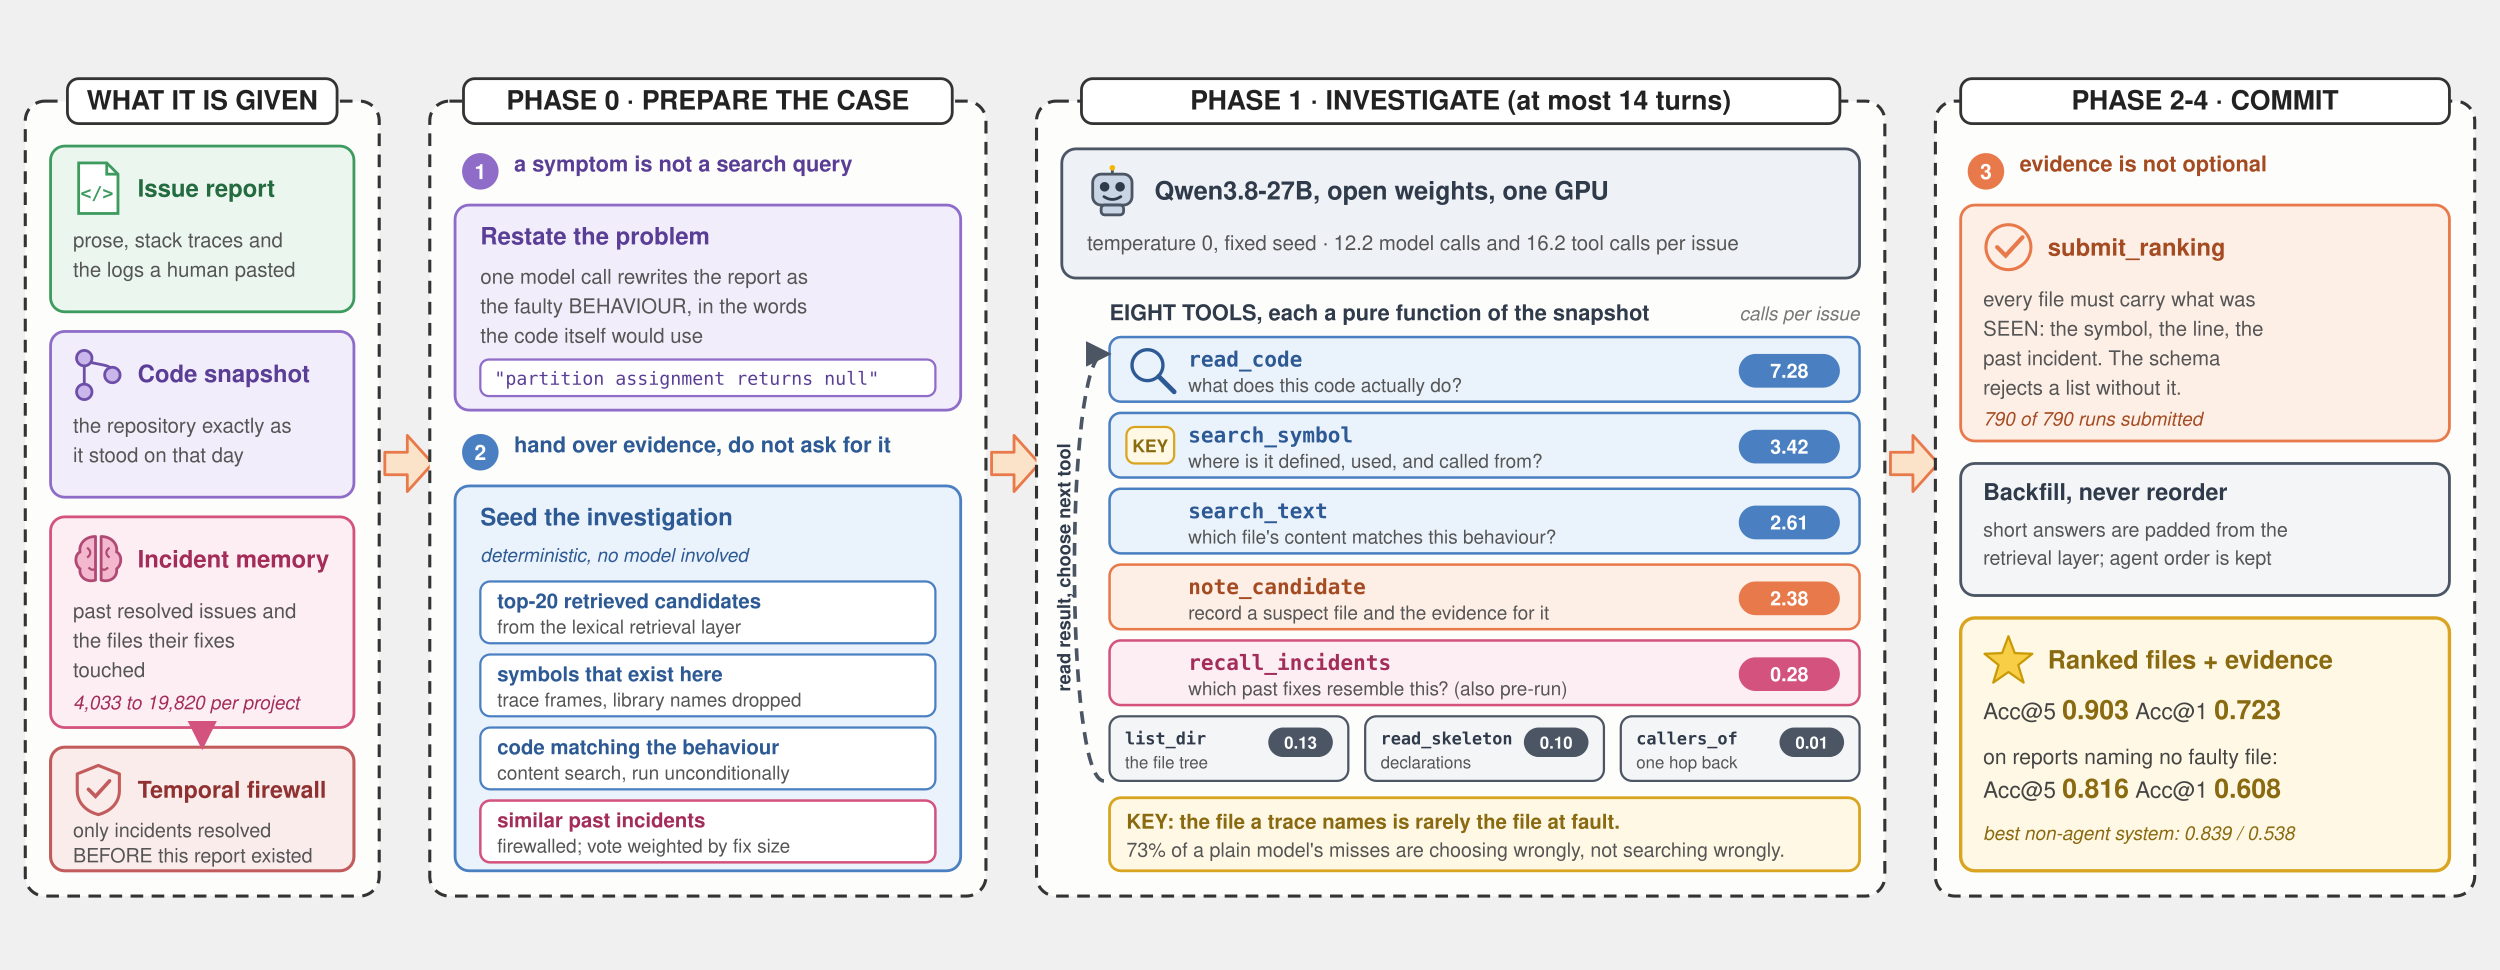
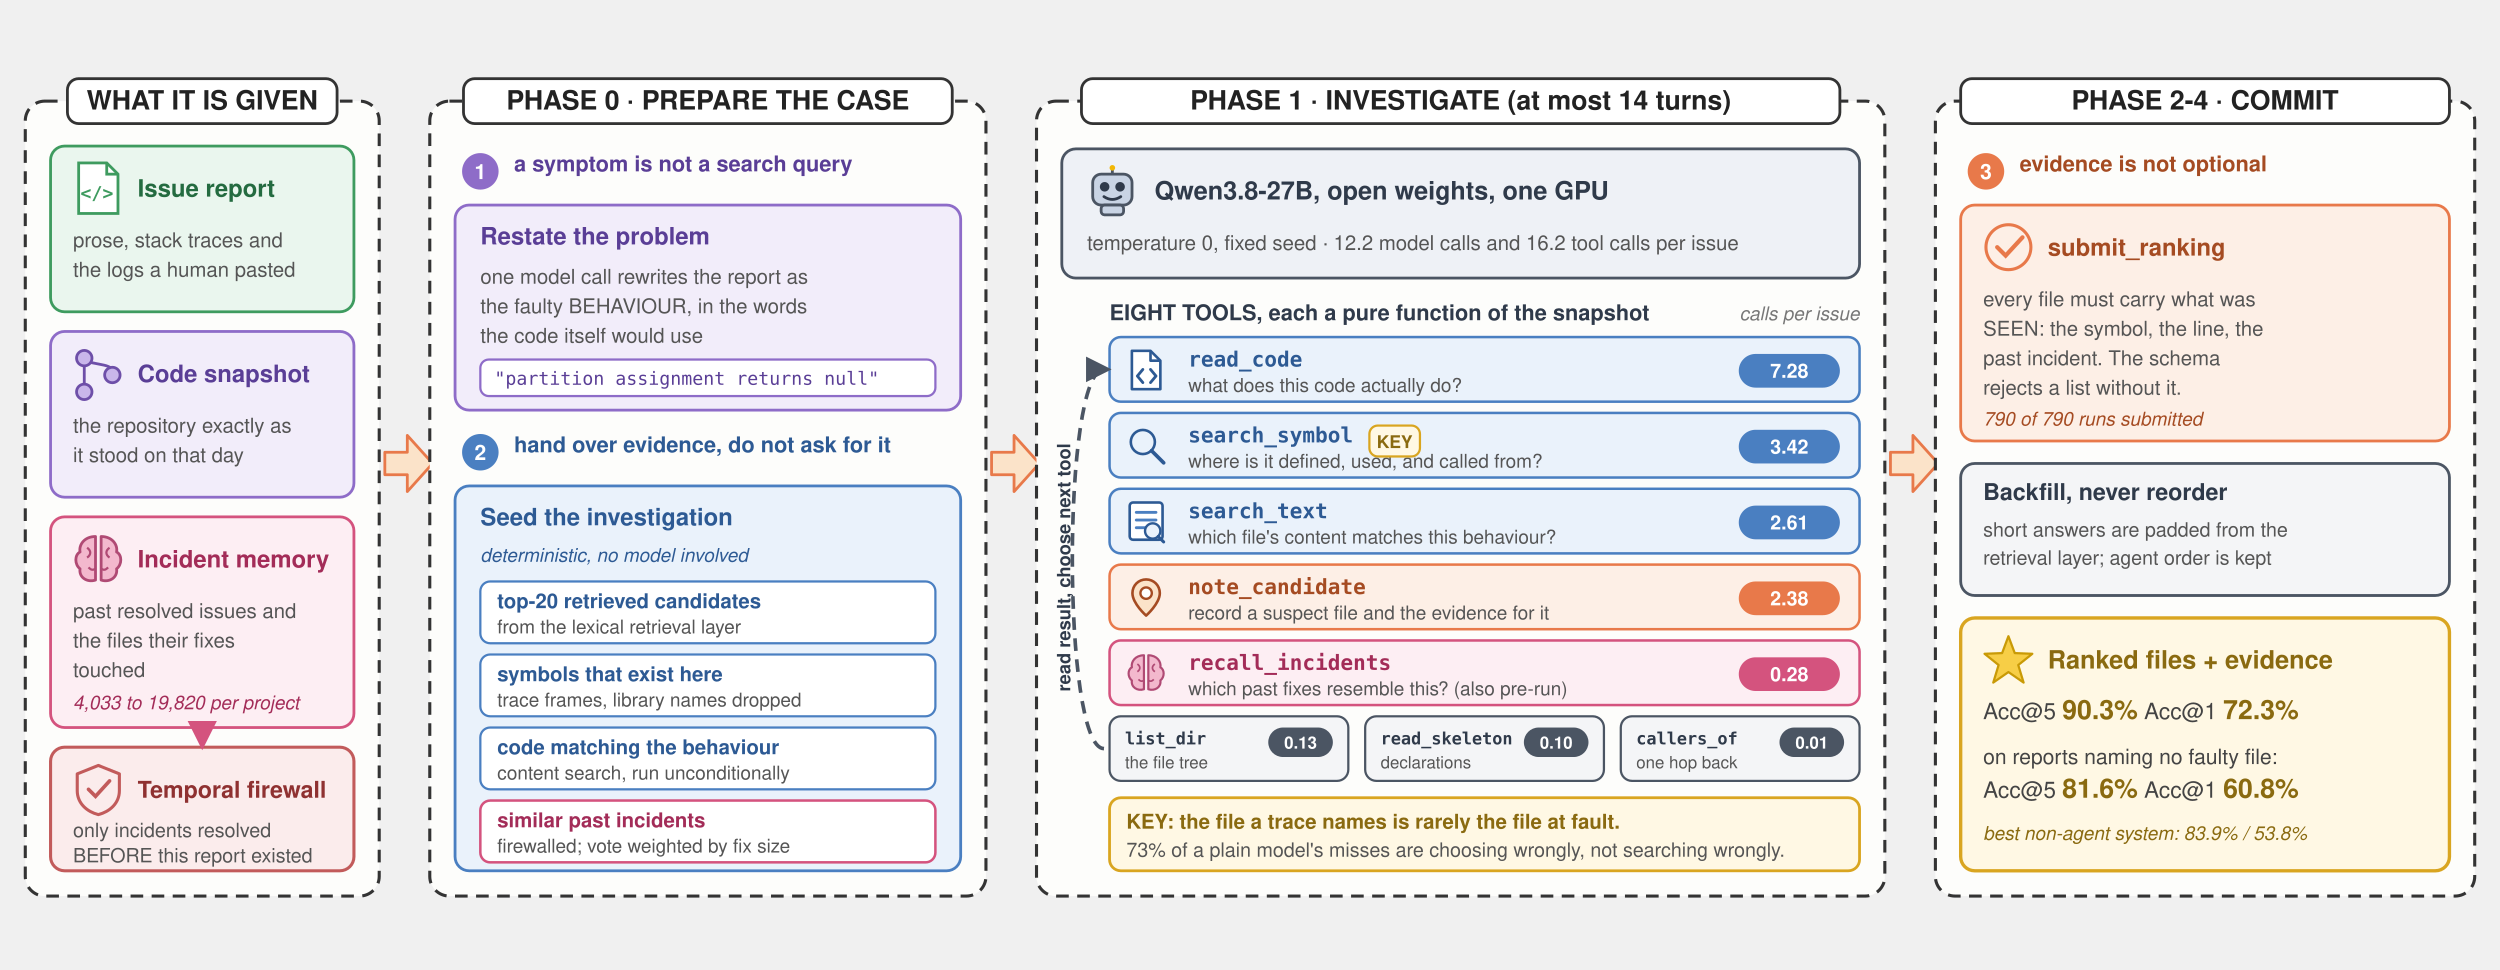
<svg xmlns="http://www.w3.org/2000/svg" viewBox="0 0 1780 690" font-family="Helvetica, Arial, sans-serif">
  <defs>
    <g id="i-doc">
      <path d="M4,0 h20 l8,8 v28 h-28 z" fill="#FFFFFF" stroke="#3E9B5F" stroke-width="2" />
      <path d="M24,0 v8 h8" fill="none" stroke="#3E9B5F" stroke-width="2" />
      <text x="17" y="26" font-size="13" font-weight="bold" fill="#3E9B5F" text-anchor="middle" font-family="monospace">&lt;/&gt;</text>
    </g>
    <g id="i-git">
      <circle cx="8" cy="7" r="5.5" fill="#C9B6EA" stroke="#6E4FA8" stroke-width="2" />
      <circle cx="8" cy="31" r="5.5" fill="#C9B6EA" stroke="#6E4FA8" stroke-width="2" />
      <circle cx="28" cy="19" r="5.5" fill="#C9B6EA" stroke="#6E4FA8" stroke-width="2" />
      <path d="M8,12.5 v13 M12,10 C22,12 24,12 27,14" fill="none" stroke="#6E4FA8" stroke-width="2" />
    </g>
    <g id="i-brain">
      <path d="M16,2 C8,2 4,8 5,13 C1,15 1,22 5,25 C4,31 10,35 16,33 L16,2 Z" fill="#F3B8CD" stroke="#B04A74" stroke-width="2" stroke-linejoin="round" />
      <path d="M20,2 C28,2 32,8 31,13 C35,15 35,22 31,25 C32,31 26,35 20,33 L20,2 Z" fill="#F3B8CD" stroke="#B04A74" stroke-width="2" stroke-linejoin="round" />
      <path d="M10,10 c3,2 3,5 0,7 M26,10 c-3,2 -3,5 0,7 M11,24 c2,2 3,2 5,1 M25,24 c-2,2 -3,2 -5,1" fill="none" stroke="#B04A74" stroke-width="1.6" />
    </g>
    <g id="i-robot">
      <line x1="18" y1="6" x2="18" y2="1" stroke="#4B5563" stroke-width="2" />
      <circle cx="18" cy="1.5" r="2" fill="#F2B705" />
      <rect x="4" y="6" width="28" height="22" rx="6" fill="#C9D4E4" stroke="#4B5563" stroke-width="2" />
      <circle cx="12.5" cy="15" r="3.4" fill="#2F3A4A" />
      <circle cx="23.5" cy="15" r="3.4" fill="#2F3A4A" />
      <path d="M12,22 q6,4 12,0" fill="none" stroke="#2F3A4A" stroke-width="2" stroke-linecap="round" />
      <rect x="10" y="28" width="16" height="7" rx="2.5" fill="#C9D4E4" stroke="#4B5563" stroke-width="2" />
    </g>
    <g id="i-star">
      <polygon points="18,1 22.5,13 35,13.5 25,21.5 28.8,34 18,26.5 7.2,34 11,21.5 1,13.5 13.5,13" fill="#F7CE46" stroke="#C99A06" stroke-width="1.6" stroke-linejoin="round" />
    </g>
    <g id="i-shield">
      <path d="M18,1 L33,7 v12 c0,9 -7,15 -15,17 C10,34 3,28 3,19 V7 Z" fill="#FBECEC" stroke="#C25B5B" stroke-width="2.2" stroke-linejoin="round" />
      <path d="M11,18 l5,5 l10,-11" fill="none" stroke="#C25B5B" stroke-width="2.6" stroke-linecap="round" />
    </g>
    <g id="i-magnify">
      <circle cx="15" cy="15" r="11" fill="#EAF2FB" stroke="#2D5A94" stroke-width="2.4" />
      <line x1="23" y1="23" x2="34" y2="34" stroke="#2D5A94" stroke-width="3.4" stroke-linecap="round" />
    </g>
    <g id="i-check">
      <circle cx="18" cy="18" r="16" fill="#FDEFE6" stroke="#E8794A" stroke-width="2.2" />
      <path d="M10,18 l6,6 l12,-13" fill="none" stroke="#E8794A" stroke-width="3" stroke-linecap="round" />
+     </g>
+     <g id="i-codefile">
+       <path d="M5,1 h17 l9,9 v26 h-26 z" fill="#FFFFFF" stroke="#2D5A94" stroke-width="2.4" stroke-linejoin="round" />
+       <path d="M22,1 v9 h9" fill="none" stroke="#2D5A94" stroke-width="2.4" stroke-linejoin="round" />
+       <polyline points="15,18 10,24 15,30" fill="none" stroke="#2D5A94" stroke-width="2.6" stroke-linecap="round" stroke-linejoin="round" />
+       <polyline points="22,18 27,24 22,30" fill="none" stroke="#2D5A94" stroke-width="2.6" stroke-linecap="round" stroke-linejoin="round" />
+     </g>
+     <g id="i-textlines">
+       <rect x="3" y="1" width="30" height="34" rx="3" fill="#FFFFFF" stroke="#2D5A94" stroke-width="2.4" />
+       <g stroke="#4A7FC1" stroke-width="2.6" stroke-linecap="round">
+         <line x1="9" y1="10" x2="27" y2="10" />
+         <line x1="9" y1="17" x2="27" y2="17" />
+         <line x1="9" y1="24" x2="21" y2="24" />
+       </g>
+       <circle cx="24" cy="27" r="7" fill="#EAF2FB" stroke="#2D5A94" stroke-width="2.2" />
+       <line x1="29" y1="32" x2="34" y2="37" stroke="#2D5A94" stroke-width="2.8" stroke-linecap="round" />
+     </g>
+     <g id="i-pin">
+       <path d="M18,2 C11,2 5.5,7.5 5.5,14.5 C5.5,24 18,35 18,35 C18,35 30.5,24 30.5,14.5 C30.5,7.5 25,2 18,2 Z" fill="#FBE3C9" stroke="#A54B22" stroke-width="2.4" stroke-linejoin="round" />
+       <circle cx="18" cy="14.5" r="5.2" fill="#FFFFFF" stroke="#A54B22" stroke-width="2.2" />
    </g>
    <marker id="m-orange" viewBox="0 0 10 10" refX="7" refY="5" markerWidth="7" markerHeight="7" orient="auto-start-reverse">
      <path d="M0,0 L10,5 L0,10 z" fill="#E8794A" />
    </marker>
    <marker id="m-pink" viewBox="0 0 10 10" refX="8" refY="5" markerWidth="8" markerHeight="8" orient="auto-start-reverse">
      <path d="M0,0 L10,5 L0,10 z" fill="#D4537E" />
    </marker>
    <marker id="m-gray" viewBox="0 0 10 10" refX="7" refY="5" markerWidth="7" markerHeight="7" orient="auto-start-reverse">
      <path d="M0,0 L10,5 L0,10 z" fill="#4B5563" />
    </marker>
  </defs>
  <rect x="18" y="72" width="252" height="566" rx="14" fill="#FDFDFB" stroke="#333" stroke-width="2.2" stroke-dasharray="9 6" />
  <rect x="48" y="56" width="192" height="32" rx="8" fill="#FFF" stroke="#333" stroke-width="2" />
  <text x="144" y="78" font-size="19" font-weight="bold" text-anchor="middle" fill="#222">WHAT IT IS GIVEN</text>
  <rect x="36" y="104" width="216" height="118" rx="10" fill="#EAF6EE" stroke="#3E9B5F" stroke-width="2" />
  <use href="#i-doc" x="52" y="116" />
  <text x="98" y="140" font-size="17" font-weight="bold" fill="#246B40">Issue report</text>
  <text x="52" y="176" font-size="14.5" fill="#555">prose, stack traces and</text>
  <text x="52" y="197" font-size="14.5" fill="#555">the logs a human pasted</text>
  <rect x="36" y="236" width="216" height="118" rx="10" fill="#F2EDFA" stroke="#8E6CC8" stroke-width="2" />
  <use href="#i-git" x="52" y="248" />
  <text x="98" y="272" font-size="17" font-weight="bold" fill="#5A3E96">Code snapshot</text>
  <text x="52" y="308" font-size="14.5" fill="#555">the repository exactly as</text>
  <text x="52" y="329" font-size="14.5" fill="#555">it stood on that day</text>
  <rect x="36" y="368" width="216" height="150" rx="10" fill="#FDEEF3" stroke="#D4537E" stroke-width="2" />
  <use href="#i-brain" x="52" y="380" />
  <text x="98" y="404" font-size="17" font-weight="bold" fill="#A32C58">Incident memory</text>
  <text x="52" y="440" font-size="14.5" fill="#555">past resolved issues and</text>
  <text x="52" y="461" font-size="14.5" fill="#555">the files their fixes</text>
  <text x="52" y="482" font-size="14.5" fill="#555">touched</text>
  <text x="52" y="505" font-size="13.5" font-style="italic" fill="#A32C58">4,033 to 19,820 per project</text>
  <rect x="36" y="532" width="216" height="88" rx="10" fill="#FBECEC" stroke="#C25B5B" stroke-width="2.2" />
  <use href="#i-shield" x="52" y="544" />
  <text x="98" y="568" font-size="16.5" font-weight="bold" fill="#8F3131">Temporal firewall</text>
  <text x="52" y="596" font-size="14" fill="#555">only incidents resolved</text>
  <text x="52" y="614" font-size="14" fill="#555">BEFORE this report existed</text>
  <line x1="144" y1="518" x2="144" y2="530" stroke="#C25B5B" stroke-width="2.6" marker-end="url(#m-pink)" />
  <polygon points="274,322 290,322 290,310 308,330 290,350 290,338 274,338" fill="#FBE3C9" stroke="#E8794A" stroke-width="2" stroke-linejoin="round" />
  <rect x="306" y="72" width="396" height="566" rx="14" fill="#FDFDFB" stroke="#333" stroke-width="2.2" stroke-dasharray="9 6" />
  <rect x="330" y="56" width="348" height="32" rx="8" fill="#FFF" stroke="#333" stroke-width="2" />
  <text x="504" y="78" font-size="19" font-weight="bold" text-anchor="middle" fill="#222">PHASE 0 · PREPARE THE CASE</text>
  <circle cx="342" cy="122" r="13" fill="#8E6CC8" />
  <text x="342" y="127.5" font-size="15" font-weight="bold" fill="#FFF" text-anchor="middle">1</text>
  <rect x="324" y="146" width="360" height="146" rx="10" fill="#F2EDFA" stroke="#8E6CC8" stroke-width="2" />
  <text x="342" y="174" font-size="17" font-weight="bold" fill="#5A3E96">Restate the problem</text>
  <text x="342" y="202" font-size="14.5" fill="#555">one model call rewrites the report as</text>
  <text x="342" y="223" font-size="14.5" fill="#555">the faulty BEHAVIOUR, in the words</text>
  <text x="342" y="244" font-size="14.5" fill="#555">the code itself would use</text>
  <rect x="342" y="256" width="324" height="26" rx="6" fill="#FFF" stroke="#8E6CC8" stroke-width="1.6" />
  <text x="352" y="274" font-size="13" font-family="monospace" fill="#5A3E96">"partition assignment returns null"</text>
  <text x="366" y="122" font-size="15.5" font-weight="bold" fill="#5A3E96">a symptom is not a search query</text>
  <circle cx="342" cy="322" r="13" fill="#4A7FC1" />
  <text x="342" y="327.5" font-size="15" font-weight="bold" fill="#FFF" text-anchor="middle">2</text>
  <text x="366" y="322" font-size="15.5" font-weight="bold" fill="#2D5A94">hand over evidence, do not ask for it</text>
  <rect x="324" y="346" width="360" height="274" rx="10" fill="#EAF2FB" stroke="#4A7FC1" stroke-width="2" />
  <text x="342" y="374" font-size="17" font-weight="bold" fill="#2D5A94">Seed the investigation</text>
  <text x="342" y="400" font-size="13.5" font-style="italic" fill="#2D5A94">deterministic, no model involved</text>
  <rect x="342" y="414" width="324" height="44" rx="7" fill="#FFF" stroke="#4A7FC1" stroke-width="1.6" />
  <text x="354" y="433" font-size="14.5" font-weight="bold" fill="#2D5A94">top-20 retrieved candidates</text>
  <text x="354" y="451" font-size="13.5" fill="#555">from the lexical retrieval layer</text>
  <rect x="342" y="466" width="324" height="44" rx="7" fill="#FFF" stroke="#4A7FC1" stroke-width="1.6" />
  <text x="354" y="485" font-size="14.5" font-weight="bold" fill="#2D5A94">symbols that exist here</text>
  <text x="354" y="503" font-size="13.5" fill="#555">trace frames, library names dropped</text>
  <rect x="342" y="518" width="324" height="44" rx="7" fill="#FFF" stroke="#4A7FC1" stroke-width="1.6" />
  <text x="354" y="537" font-size="14.5" font-weight="bold" fill="#2D5A94">code matching the behaviour</text>
  <text x="354" y="555" font-size="13.5" fill="#555">content search, run unconditionally</text>
  <rect x="342" y="570" width="324" height="44" rx="7" fill="#FFF" stroke="#D4537E" stroke-width="1.8" />
  <text x="354" y="589" font-size="14.5" font-weight="bold" fill="#A32C58">similar past incidents</text>
  <text x="354" y="607" font-size="13.5" fill="#555">firewalled; vote weighted by fix size</text>
  <polygon points="706,322 722,322 722,310 740,330 722,350 722,338 706,338" fill="#FBE3C9" stroke="#E8794A" stroke-width="2" stroke-linejoin="round" />
  <rect x="738" y="72" width="604" height="566" rx="14" fill="#FDFDFB" stroke="#333" stroke-width="2.2" stroke-dasharray="9 6" />
  <rect x="770" y="56" width="540" height="32" rx="8" fill="#FFF" stroke="#333" stroke-width="2" />
  <text x="1040" y="78" font-size="19" font-weight="bold" text-anchor="middle" fill="#222">PHASE 1 · INVESTIGATE  (at most 14 turns)</text>
  <rect x="756" y="106" width="568" height="92" rx="10" fill="#EEF1F6" stroke="#4B5563" stroke-width="2" />
  <use href="#i-robot" x="774" y="118" />
  <text x="822" y="142" font-size="18" font-weight="bold" fill="#2F3A4A">Qwen3.8-27B, open weights, one GPU</text>
  <text x="774" y="178" font-size="14.5" fill="#555">temperature 0, fixed seed · 12.2 model calls and 16.2 tool calls per issue</text>
  <text x="790" y="228" font-size="15.5" font-weight="bold" fill="#2F3A4A">EIGHT TOOLS, each a pure function of the snapshot</text>
  <text x="1324" y="228" font-size="13.5" font-style="italic" text-anchor="end" fill="#777">calls per issue</text>
  <rect x="790" y="240" width="534" height="46" rx="8" fill="#EAF2FB" stroke="#4A7FC1" stroke-width="1.8" />
-   <use href="#i-magnify" x="802" y="245" />
+   <g transform="translate(802,249) scale(0.78)">
+     <use href="#i-codefile" />
+   </g>
  <text x="846" y="261" font-size="15" font-weight="bold" font-family="monospace" fill="#2D5A94">read_code</text>
  <text x="846" y="279" font-size="13.5" fill="#555">what does this code actually do?</text>
  <rect x="1238" y="252" width="72" height="24" rx="12" fill="#4A7FC1" />
  <text x="1274" y="269" font-size="14" font-weight="bold" fill="#FFF" text-anchor="middle">7.28</text>
  <rect x="790" y="294" width="534" height="46" rx="8" fill="#EAF2FB" stroke="#4A7FC1" stroke-width="1.8" />
+   <g transform="translate(802,303) scale(0.78)">
+     <use href="#i-magnify" />
+   </g>
  <text x="846" y="315" font-size="15" font-weight="bold" font-family="monospace" fill="#2D5A94">search_symbol</text>
  <text x="846" y="333" font-size="13.5" fill="#555">where is it defined, used, and called from?</text>
  <rect x="1238" y="306" width="72" height="24" rx="12" fill="#4A7FC1" />
  <text x="1274" y="323" font-size="14" font-weight="bold" fill="#FFF" text-anchor="middle">3.42</text>
-   <rect x="802" y="304" width="34" height="26" rx="6" fill="#FFF8E4" stroke="#D9A520" stroke-width="1.6" />
-   <text x="819" y="322" font-size="12.5" font-weight="bold" fill="#8A6A10" text-anchor="middle">KEY</text>
+   <rect x="975" y="303" width="36" height="22" rx="6" fill="#FFF8E4" stroke="#D9A520" stroke-width="1.6" />
+   <text x="993" y="319" font-size="12.5" font-weight="bold" fill="#8A6A10" text-anchor="middle">KEY</text>
  <rect x="790" y="348" width="534" height="46" rx="8" fill="#EAF2FB" stroke="#4A7FC1" stroke-width="1.8" />
+   <g transform="translate(802,357) scale(0.78)">
+     <use href="#i-textlines" />
+   </g>
  <text x="846" y="369" font-size="15" font-weight="bold" font-family="monospace" fill="#2D5A94">search_text</text>
  <text x="846" y="387" font-size="13.5" fill="#555">which file's content matches this behaviour?</text>
  <rect x="1238" y="360" width="72" height="24" rx="12" fill="#4A7FC1" />
  <text x="1274" y="377" font-size="14" font-weight="bold" fill="#FFF" text-anchor="middle">2.61</text>
  <rect x="790" y="402" width="534" height="46" rx="8" fill="#FDEFE6" stroke="#E8794A" stroke-width="1.8" />
+   <g transform="translate(802,411) scale(0.78)">
+     <use href="#i-pin" />
+   </g>
  <text x="846" y="423" font-size="15" font-weight="bold" font-family="monospace" fill="#A54B22">note_candidate</text>
  <text x="846" y="441" font-size="13.5" fill="#555">record a suspect file and the evidence for it</text>
  <rect x="1238" y="414" width="72" height="24" rx="12" fill="#E8794A" />
  <text x="1274" y="431" font-size="14" font-weight="bold" fill="#FFF" text-anchor="middle">2.38</text>
  <rect x="790" y="456" width="534" height="46" rx="8" fill="#FDEEF3" stroke="#D4537E" stroke-width="1.8" />
+   <g transform="translate(802,465) scale(0.78)">
+     <use href="#i-brain" />
+   </g>
  <text x="846" y="477" font-size="15" font-weight="bold" font-family="monospace" fill="#A32C58">recall_incidents</text>
  <text x="846" y="495" font-size="13.5" fill="#555">which past fixes resemble this? (also pre-run)</text>
  <rect x="1238" y="468" width="72" height="24" rx="12" fill="#D4537E" />
  <text x="1274" y="485" font-size="14" font-weight="bold" fill="#FFF" text-anchor="middle">0.28</text>
  <rect x="790" y="510" width="170" height="46" rx="8" fill="#F4F5F7" stroke="#4B5563" stroke-width="1.6" />
  <text x="801" y="530" font-size="12" font-weight="bold" font-family="monospace" fill="#2F3A4A">list_dir</text>
  <text x="801" y="547" font-size="12" fill="#555">the file tree</text>
  <rect x="903" y="518" width="46" height="21" rx="10.5" fill="#4B5563" />
  <text x="926" y="533" font-size="12" font-weight="bold" fill="#FFF" text-anchor="middle">0.13</text>
  <rect x="972" y="510" width="170" height="46" rx="8" fill="#F4F5F7" stroke="#4B5563" stroke-width="1.6" />
  <text x="983" y="530" font-size="12" font-weight="bold" font-family="monospace" fill="#2F3A4A">read_skeleton</text>
  <text x="983" y="547" font-size="12" fill="#555">declarations</text>
  <rect x="1085" y="518" width="46" height="21" rx="10.5" fill="#4B5563" />
  <text x="1108" y="533" font-size="12" font-weight="bold" fill="#FFF" text-anchor="middle">0.10</text>
  <rect x="1154" y="510" width="170" height="46" rx="8" fill="#F4F5F7" stroke="#4B5563" stroke-width="1.6" />
  <text x="1165" y="530" font-size="12" font-weight="bold" font-family="monospace" fill="#2F3A4A">callers_of</text>
  <text x="1165" y="547" font-size="12" fill="#555">one hop back</text>
  <rect x="1267" y="518" width="46" height="21" rx="10.5" fill="#4B5563" />
  <text x="1290" y="533" font-size="12" font-weight="bold" fill="#FFF" text-anchor="middle">0.01</text>
  <rect x="790" y="568" width="534" height="52" rx="8" fill="#FFF8E4" stroke="#D9A520" stroke-width="2" />
  <text x="802" y="590" font-size="14.5" font-weight="bold" fill="#8A6A10">KEY: the file a trace names is rarely the file at fault.</text>
  <text x="802" y="610" font-size="14" fill="#555">73% of a plain model's misses are choosing wrongly, not searching wrongly.</text>
-   <path d="M786,556 C758,556 758,252 786,252" fill="none" stroke="#4B5563" stroke-width="2.6" stroke-dasharray="9 6" marker-end="url(#m-gray)" />
+   <path d="M786,533 C756,533 756,263 786,263" fill="none" stroke="#4B5563" stroke-width="2.6" stroke-dasharray="9 6" marker-end="url(#m-gray)" />
  <text x="762" y="404" font-size="13" font-weight="bold" fill="#2F3A4A" text-anchor="middle" transform="rotate(-90 762 404)">read result, choose next tool</text>
  <polygon points="1346,322 1362,322 1362,310 1380,330 1362,350 1362,338 1346,338" fill="#FBE3C9" stroke="#E8794A" stroke-width="2" stroke-linejoin="round" />
  <rect x="1378" y="72" width="384" height="566" rx="14" fill="#FDFDFB" stroke="#333" stroke-width="2.2" stroke-dasharray="9 6" />
  <rect x="1396" y="56" width="348" height="32" rx="8" fill="#FFF" stroke="#333" stroke-width="2" />
  <text x="1570" y="78" font-size="19" font-weight="bold" text-anchor="middle" fill="#222">PHASE 2-4 · COMMIT</text>
  <circle cx="1414" cy="122" r="13" fill="#E8794A" />
  <text x="1414" y="127.5" font-size="15" font-weight="bold" fill="#FFF" text-anchor="middle">3</text>
  <text x="1438" y="122" font-size="15.5" font-weight="bold" fill="#A54B22">evidence is not optional</text>
  <rect x="1396" y="146" width="348" height="168" rx="10" fill="#FDEFE6" stroke="#E8794A" stroke-width="2" />
  <use href="#i-check" x="1412" y="158" />
  <text x="1458" y="182" font-size="17" font-weight="bold" fill="#A54B22">submit_ranking</text>
  <text x="1412" y="218" font-size="14.5" fill="#555">every file must carry what was</text>
  <text x="1412" y="239" font-size="14.5" fill="#555">SEEN: the symbol, the line, the</text>
  <text x="1412" y="260" font-size="14.5" fill="#555">past incident. The schema</text>
  <text x="1412" y="281" font-size="14.5" fill="#555">rejects a list without it.</text>
  <text x="1412" y="303" font-size="13.5" font-style="italic" fill="#A54B22">790 of 790 runs submitted</text>
  <rect x="1396" y="330" width="348" height="94" rx="10" fill="#F4F5F7" stroke="#4B5563" stroke-width="2" />
  <text x="1412" y="356" font-size="16.5" font-weight="bold" fill="#2F3A4A">Backfill, never reorder</text>
  <text x="1412" y="382" font-size="14" fill="#555">short answers are padded from the</text>
  <text x="1412" y="402" font-size="14" fill="#555">retrieval layer; agent order is kept</text>
  <rect x="1396" y="440" width="348" height="180" rx="10" fill="#FFF8E4" stroke="#D9A520" stroke-width="2.4" />
  <use href="#i-star" x="1412" y="452" />
  <text x="1458" y="476" font-size="18" font-weight="bold" fill="#8A6A10">Ranked files + evidence</text>
-   <text x="1412" y="512" font-size="16" fill="#444">Acc@5 <tspan font-weight="bold" font-size="19" fill="#8A6A10">0.903</tspan>   Acc@1 <tspan font-weight="bold" font-size="19" fill="#8A6A10">0.723</tspan>
+   <text x="1412" y="512" font-size="16" fill="#444">Acc@5 <tspan font-weight="bold" font-size="19" fill="#8A6A10">90.3%</tspan>   Acc@1 <tspan font-weight="bold" font-size="19" fill="#8A6A10">72.3%</tspan>
  </text>
  <text x="1412" y="544" font-size="15" fill="#444">on reports naming no faulty file:</text>
-   <text x="1412" y="568" font-size="16" fill="#444">Acc@5 <tspan font-weight="bold" font-size="19" fill="#8A6A10">0.816</tspan>   Acc@1 <tspan font-weight="bold" font-size="19" fill="#8A6A10">0.608</tspan>
+   <text x="1412" y="568" font-size="16" fill="#444">Acc@5 <tspan font-weight="bold" font-size="19" fill="#8A6A10">81.6%</tspan>   Acc@1 <tspan font-weight="bold" font-size="19" fill="#8A6A10">60.8%</tspan>
  </text>
-   <text x="1412" y="598" font-size="13.5" font-style="italic" fill="#8A6A10">best non-agent system: 0.839 / 0.538</text>
+   <text x="1412" y="598" font-size="13.5" font-style="italic" fill="#8A6A10">best non-agent system: 83.9% / 53.8%</text>
</svg>
